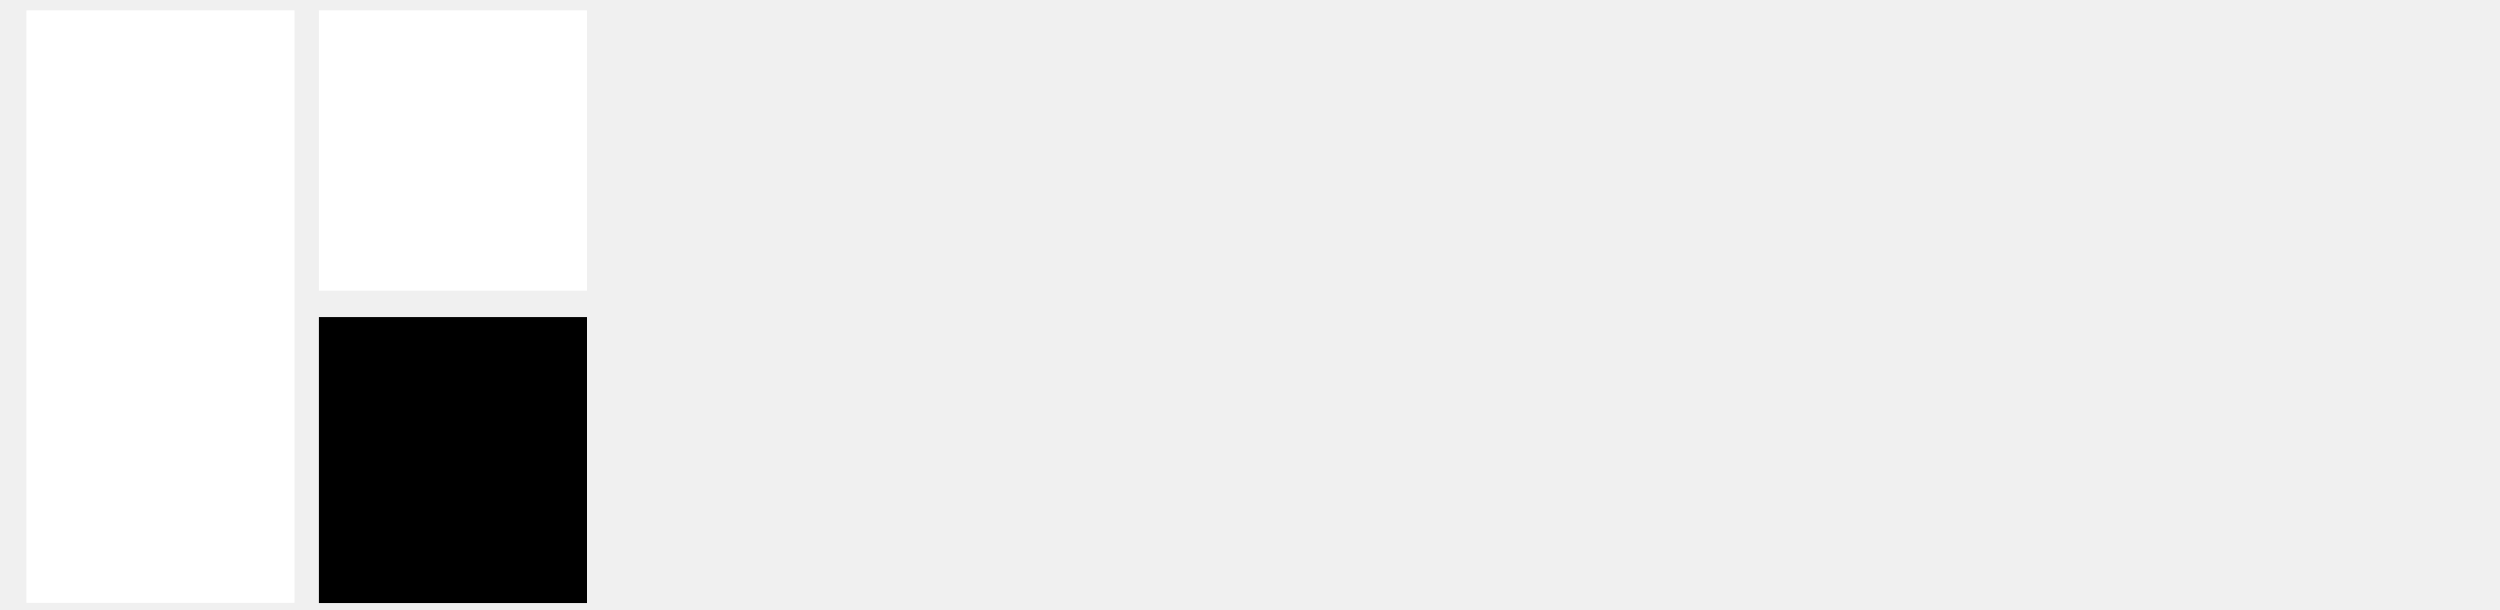
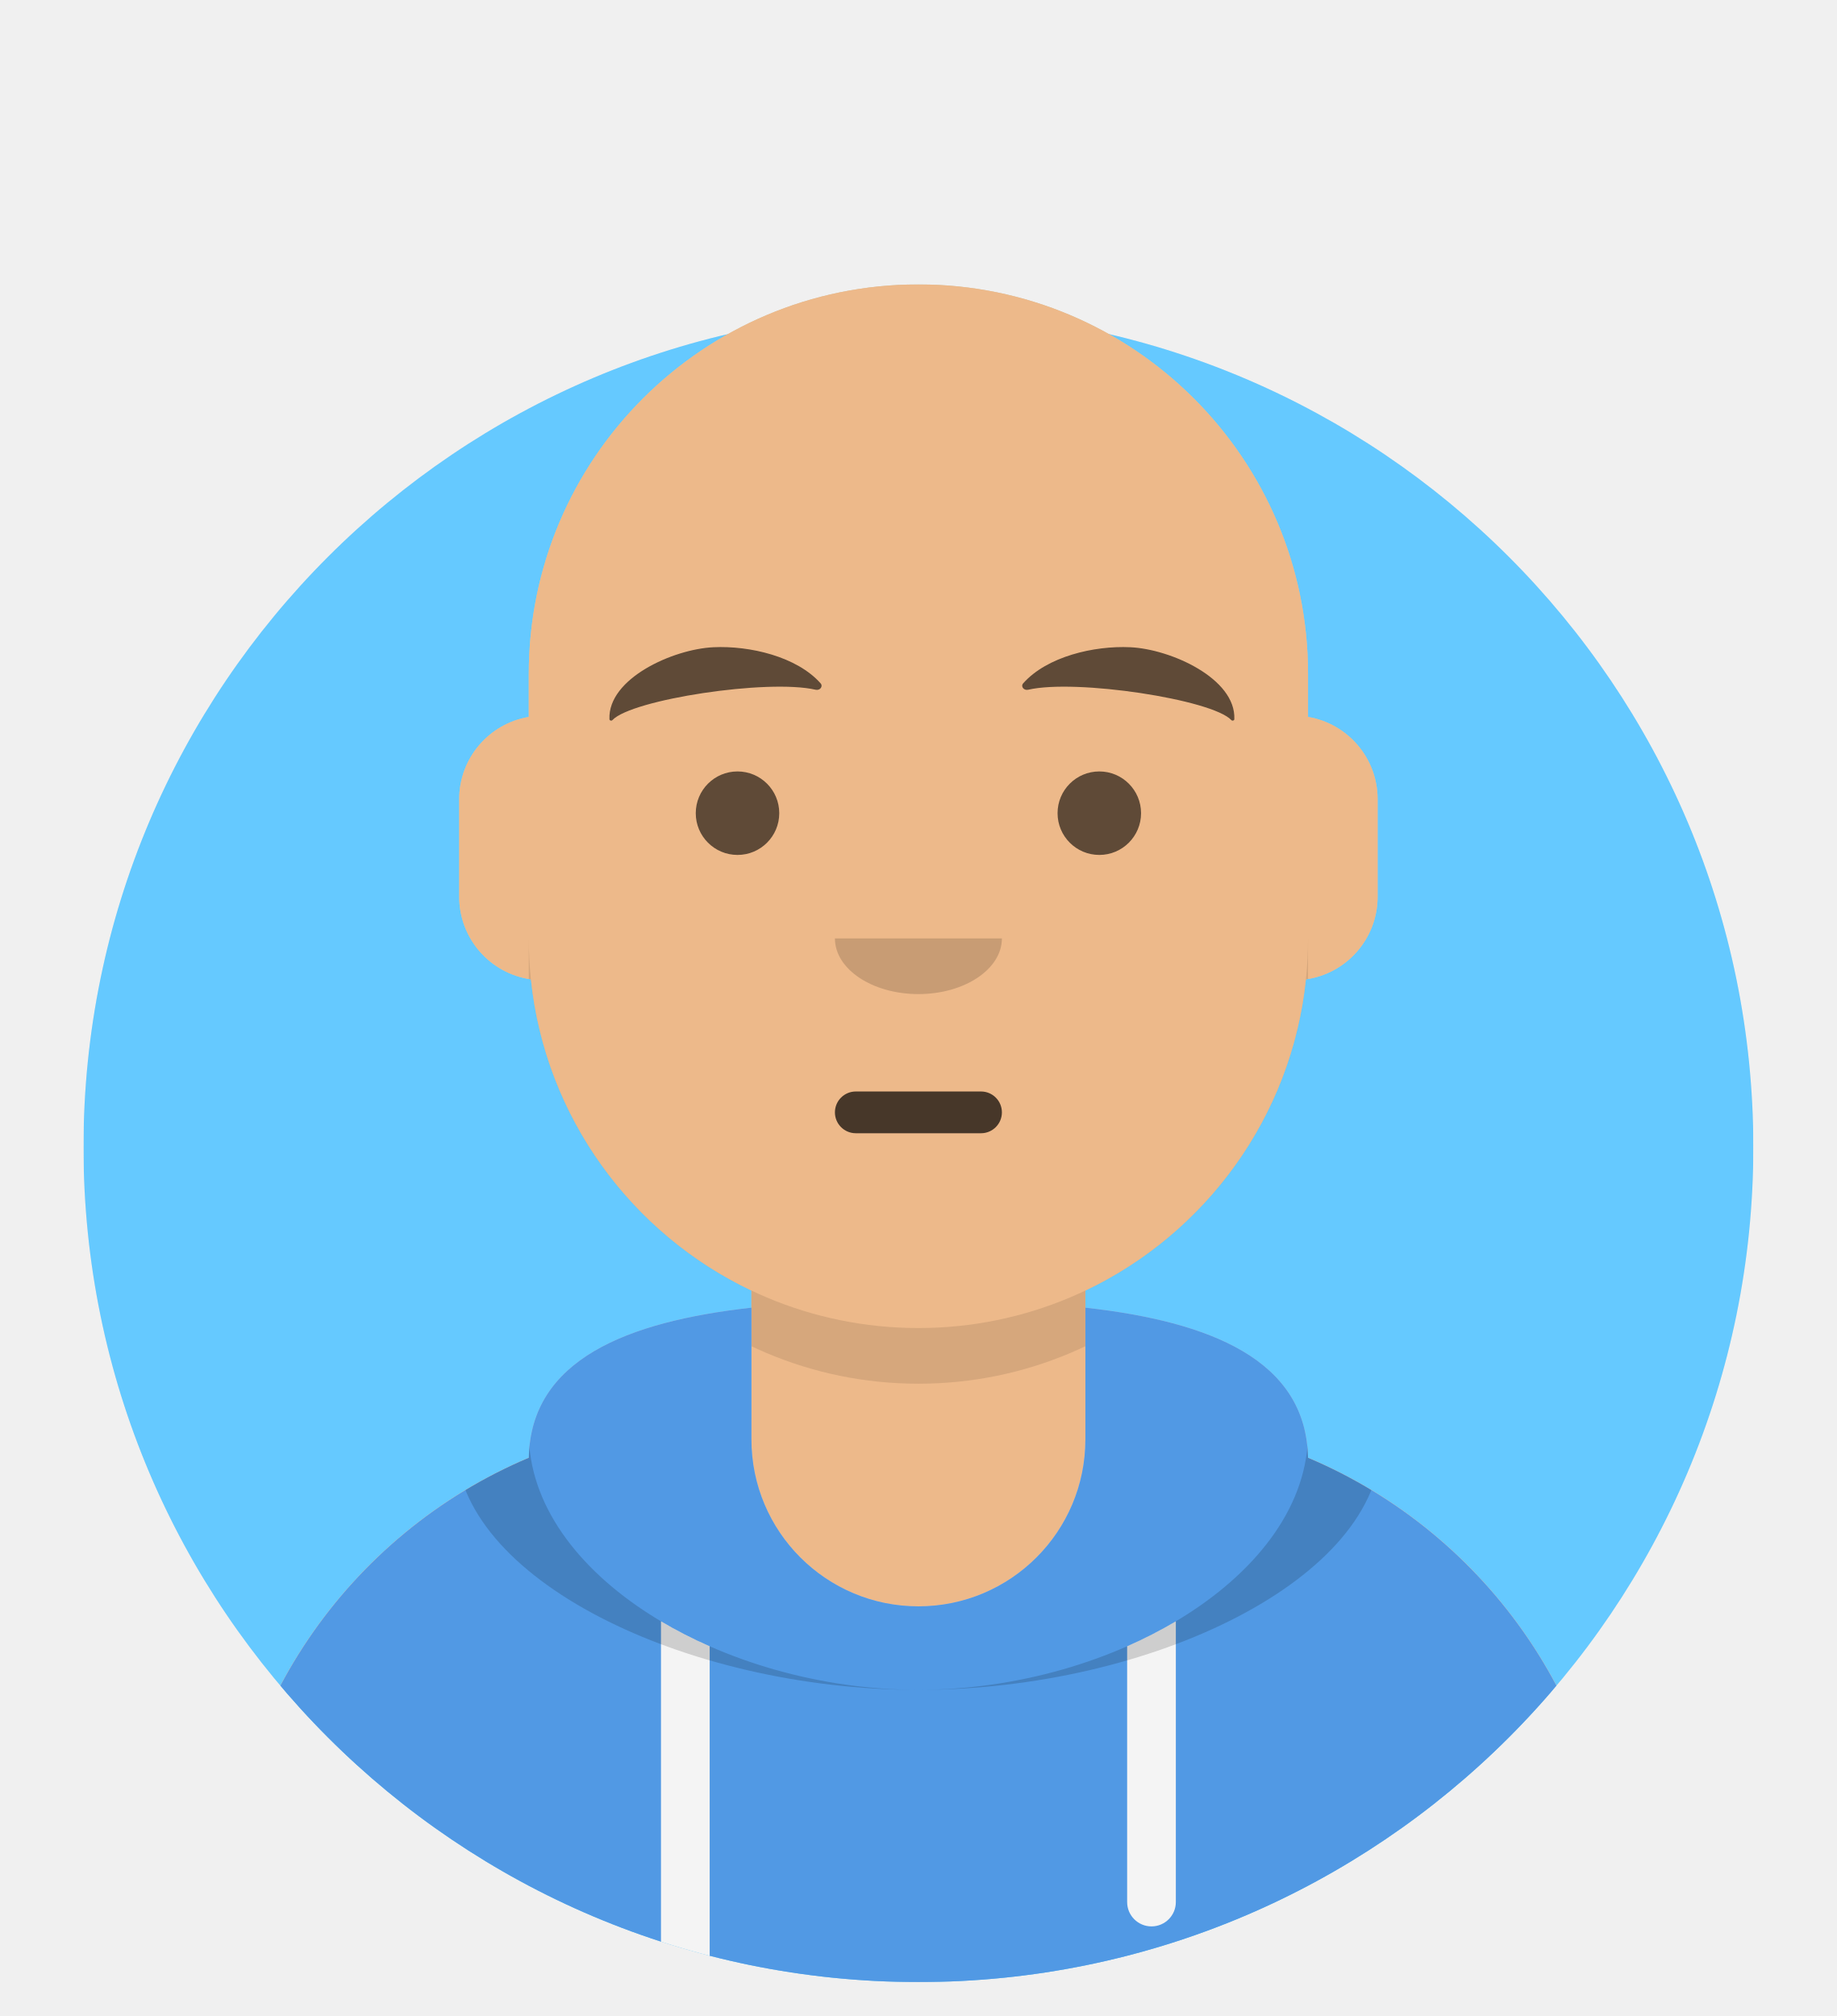
- <svg xmlns="http://www.w3.org/2000/svg" version="1.1" id="Calque_1" x="0px" y="0px" viewBox="0 0 1230 300" style="enable-background:new 0 0 1230 300;" xml:space="preserve">
-   <style type="text/css">
- 	.st0{fill:#FFFFFF;}
- 	.st1{fill:{{ .Site.Params.mainColour }};}
- </style>
-   <rect x="13" y="5.1" class="st0" width="131.9" height="291.5" />
-   <rect x="156.9" y="5.1" class="st0" width="131.9" height="137.9" />
-   <rect x="156.9" y="156" class="st1" width="131.9" height="140.7" />
+ <svg xmlns="http://www.w3.org/2000/svg" xmlns:xlink="http://www.w3.org/1999/xlink" width="164px" height="180px" viewBox="0 0 264 280" version="1.1">
+   <defs>
+     <circle id="react-path-1" cx="120" cy="120" r="120" />
+     <path d="M12,160 C12,226.274 65.726,280 132,280 C198.274,280 252,226.274 252,160 L264,160 L264,-1.42108547e-14 L-3.19744231e-14,-1.42108547e-14 L-3.19744231e-14,160 L12,160 Z" id="react-path-2" />
+     <path d="M124,144.611 L124,163 L128,163 L128,163 C167.765,163 200,195.235 200,235 L200,244 L0,244 L0,235 C-4.86974701e-15,195.235 32.235,163 72,163 L72,163 L76,163 L76,144.611 C58.763,136.422 46.372,119.687 44.305,99.881 C38.48,99.058 34,94.052 34,88 L34,74 C34,68.054 38.325,63.118 44,62.166 L44,56 L44,56 C44,25.072 69.072,5.68137151e-15 100,0 L100,0 L100,0 C130.928,-5.68137151e-15 156,25.072 156,56 L156,62.166 C161.675,63.118 166,68.054 166,74 L166,88 C166,94.052 161.52,99.058 155.695,99.881 C153.628,119.687 141.237,136.422 124,144.611 Z" id="react-path-3" />
+   </defs>
+   <g id="Avataaar" stroke="none" stroke-width="1" fill="none" fill-rule="evenodd">
+     <g transform="translate(-825, -1100)" id="Avataaar/Circle">
+       <g transform="translate(825, 1100)">
+         <g id="Circle" stroke-width="1" fill-rule="evenodd" transform="translate(12, 40)">
+           <mask id="react-mask-4" fill="white">
+             <use xlink:href="#react-path-1" />
+           </mask>
+           <use id="Circle-Background" fill="#E6E6E6" xlink:href="#react-path-1" />
+           <g id="Color/Palette/Blue-01" mask="url(#react-mask-4)" fill="#65C9FF">
+             <rect id="🖍Color" x="0" y="0" width="240" height="240" />
+           </g>
+         </g>
+         <mask id="react-mask-5" fill="white">
+           <use xlink:href="#react-path-2" />
+         </mask>
+         <g id="Mask" />
+         <g id="Avataaar" stroke-width="1" fill-rule="evenodd" mask="url(#react-mask-5)">
+           <g id="Body" transform="translate(32, 36)">
+             <mask id="react-mask-6" fill="white">
+               <use xlink:href="#react-path-3" />
+             </mask>
+             <use fill="#D0C6AC" xlink:href="#react-path-3" />
+             <g id="Skin/👶🏽-03-Brown" mask="url(#react-mask-6)" fill="#EDB98A">
+               <g transform="translate(0, 0)" id="Color">
+                 <rect x="0" y="0" width="264" height="280" />
+               </g>
+             </g>
+             <path d="M156,79 L156,102 C156,132.928 130.928,158 100,158 C69.072,158 44,132.928 44,102 L44,79 L44,94 C44,124.928 69.072,150 100,150 C130.928,150 156,124.928 156,94 L156,79 Z" id="Neck-Shadow" fill-opacity="0.1" fill="#000000" mask="url(#react-mask-6)" />
+           </g>
+           <g id="Clothing/Hoodie" transform="translate(0, 170)">
+             <defs>
+               <path d="M108,13.071 C90.081,15.076 76.28,20.552 76.004,34.645 C50.146,45.568 32,71.165 32,100.999 L32,100.999 L32,110 L232,110 L232,100.999 C232,71.165 213.854,45.568 187.996,34.645 C187.72,20.552 173.919,15.076 156,13.071 L156,32 L156,32 C156,45.255 145.255,56 132,56 L132,56 C118.745,56 108,45.255 108,32 L108,13.071 Z" id="react-path-951" />
+             </defs>
+             <mask id="react-mask-952" fill="white">
+               <use xlink:href="#react-path-951" />
+             </mask>
+             <use id="Hoodie" fill="#B7C1DB" fill-rule="evenodd" xlink:href="#react-path-951" />
+             <g id="Color/Palette/Gray-01" mask="url(#react-mask-952)" fill-rule="evenodd" fill="#5199E4">
+               <rect id="🖍Color" x="0" y="0" width="264" height="110" />
+             </g>
+             <path d="M102,61.739 L102,110 L95,110 L95,58.15 C97.204,59.46 99.547,60.661 102,61.739 Z M169,58.15 L169,98.5 C169,100.433 167.433,102 165.5,102 C163.567,102 162,100.433 162,98.5 L162,61.739 C164.453,60.661 166.796,59.46 169,58.15 Z" id="Straps" fill="#F4F4F4" fill-rule="evenodd" mask="url(#react-mask-952)" />
+             <path d="M90.96,12.724 C75.909,15.571 65.5,21.243 65.5,32.308 C65.5,52.02 98.538,68 132,68 C165.462,68 198.5,52.02 198.5,32.308 C198.5,21.243 188.091,15.571 173.04,12.724 C182.125,16.074 188,21.706 188,31.077 C188,51.469 160.179,68 132,68 C103.821,68 76,51.469 76,31.077 C76,21.706 81.875,16.074 90.96,12.724 Z" id="Shadow" fill-opacity="0.16" fill="#000000" fill-rule="evenodd" mask="url(#react-mask-952)" />
+           </g>
+           <g id="Face" transform="translate(76, 82)" fill="#000000">
+             <g id="Mouth/Serious" transform="translate(2, 52)" fill="#000000" fill-opacity="0.7">
+               <rect id="Why-so-serious?" x="42" y="18" width="24" height="6" rx="3" />
+             </g>
+             <g id="Nose/Default" transform="translate(28, 40)" fill-opacity="0.16">
+               <path d="M16,8 C16,12.418 21.373,16 28,16 L28,16 C34.627,16 40,12.418 40,8" id="Nose" />
+             </g>
+             <g id="Eyes/Default-😀" transform="translate(0, 8)" fill-opacity="0.6">
+               <circle id="Eye" cx="30" cy="22" r="6" />
+               <circle id="Eye" cx="82" cy="22" r="6" />
+             </g>
+             <g id="Eyebrow/Natural/Default-Natural" fill-opacity="0.6">
+               <path d="M26.039,6.21 C20.278,6.983 11.293,12.005 12.044,17.818 C12.069,18.008 12.357,18.067 12.481,17.908 C14.967,14.72 34.193,10.037 41.194,11.015 C41.835,11.104 42.258,10.443 41.821,10.03 C38.077,6.495 31.2,5.512 26.039,6.21" id="Eyebrow" transform="translate(27, 12) rotate(5) translate(-27, -12) " />
+               <path d="M85.039,6.21 C79.278,6.983 70.293,12.005 71.044,17.818 C71.069,18.008 71.357,18.067 71.481,17.908 C73.967,14.72 93.193,10.037 100.194,11.015 C100.835,11.104 101.258,10.443 100.821,10.03 C97.077,6.495 90.2,5.512 85.039,6.21" id="Eyebrow" transform="translate(86, 12) scale(-1, 1) rotate(5) translate(-86, -12) " />
+             </g>
+           </g>
+           <g id="Top" stroke-width="1" fill-rule="evenodd">
+             <defs>
+               <rect id="react-path-751" x="0" y="0" width="264" height="280" />
+               <filter x="-0.8%" y="-2.0%" width="101.5%" height="108.0%" filterUnits="objectBoundingBox" id="react-filter-749">
+                 <feOffset dx="0" dy="2" in="SourceAlpha" result="shadowOffsetOuter1" />
+                 <feColorMatrix values="0 0 0 0 0   0 0 0 0 0   0 0 0 0 0  0 0 0 0.16 0" type="matrix" in="shadowOffsetOuter1" result="shadowMatrixOuter1" />
+                 <feMerge>
+                   <feMergeNode in="shadowMatrixOuter1" />
+                   <feMergeNode in="SourceGraphic" />
+                 </feMerge>
+               </filter>
+             </defs>
+             <mask id="react-mask-750" fill="white">
+               <use xlink:href="#react-path-751" />
+             </mask>
+             <g id="Mask" />
+             <g id="Top/No-Hair" mask="url(#react-mask-750)">
+               <g transform="translate(-1, 0)" />
+             </g>
+           </g>
+         </g>
+       </g>
+     </g>
+   </g>
</svg>
